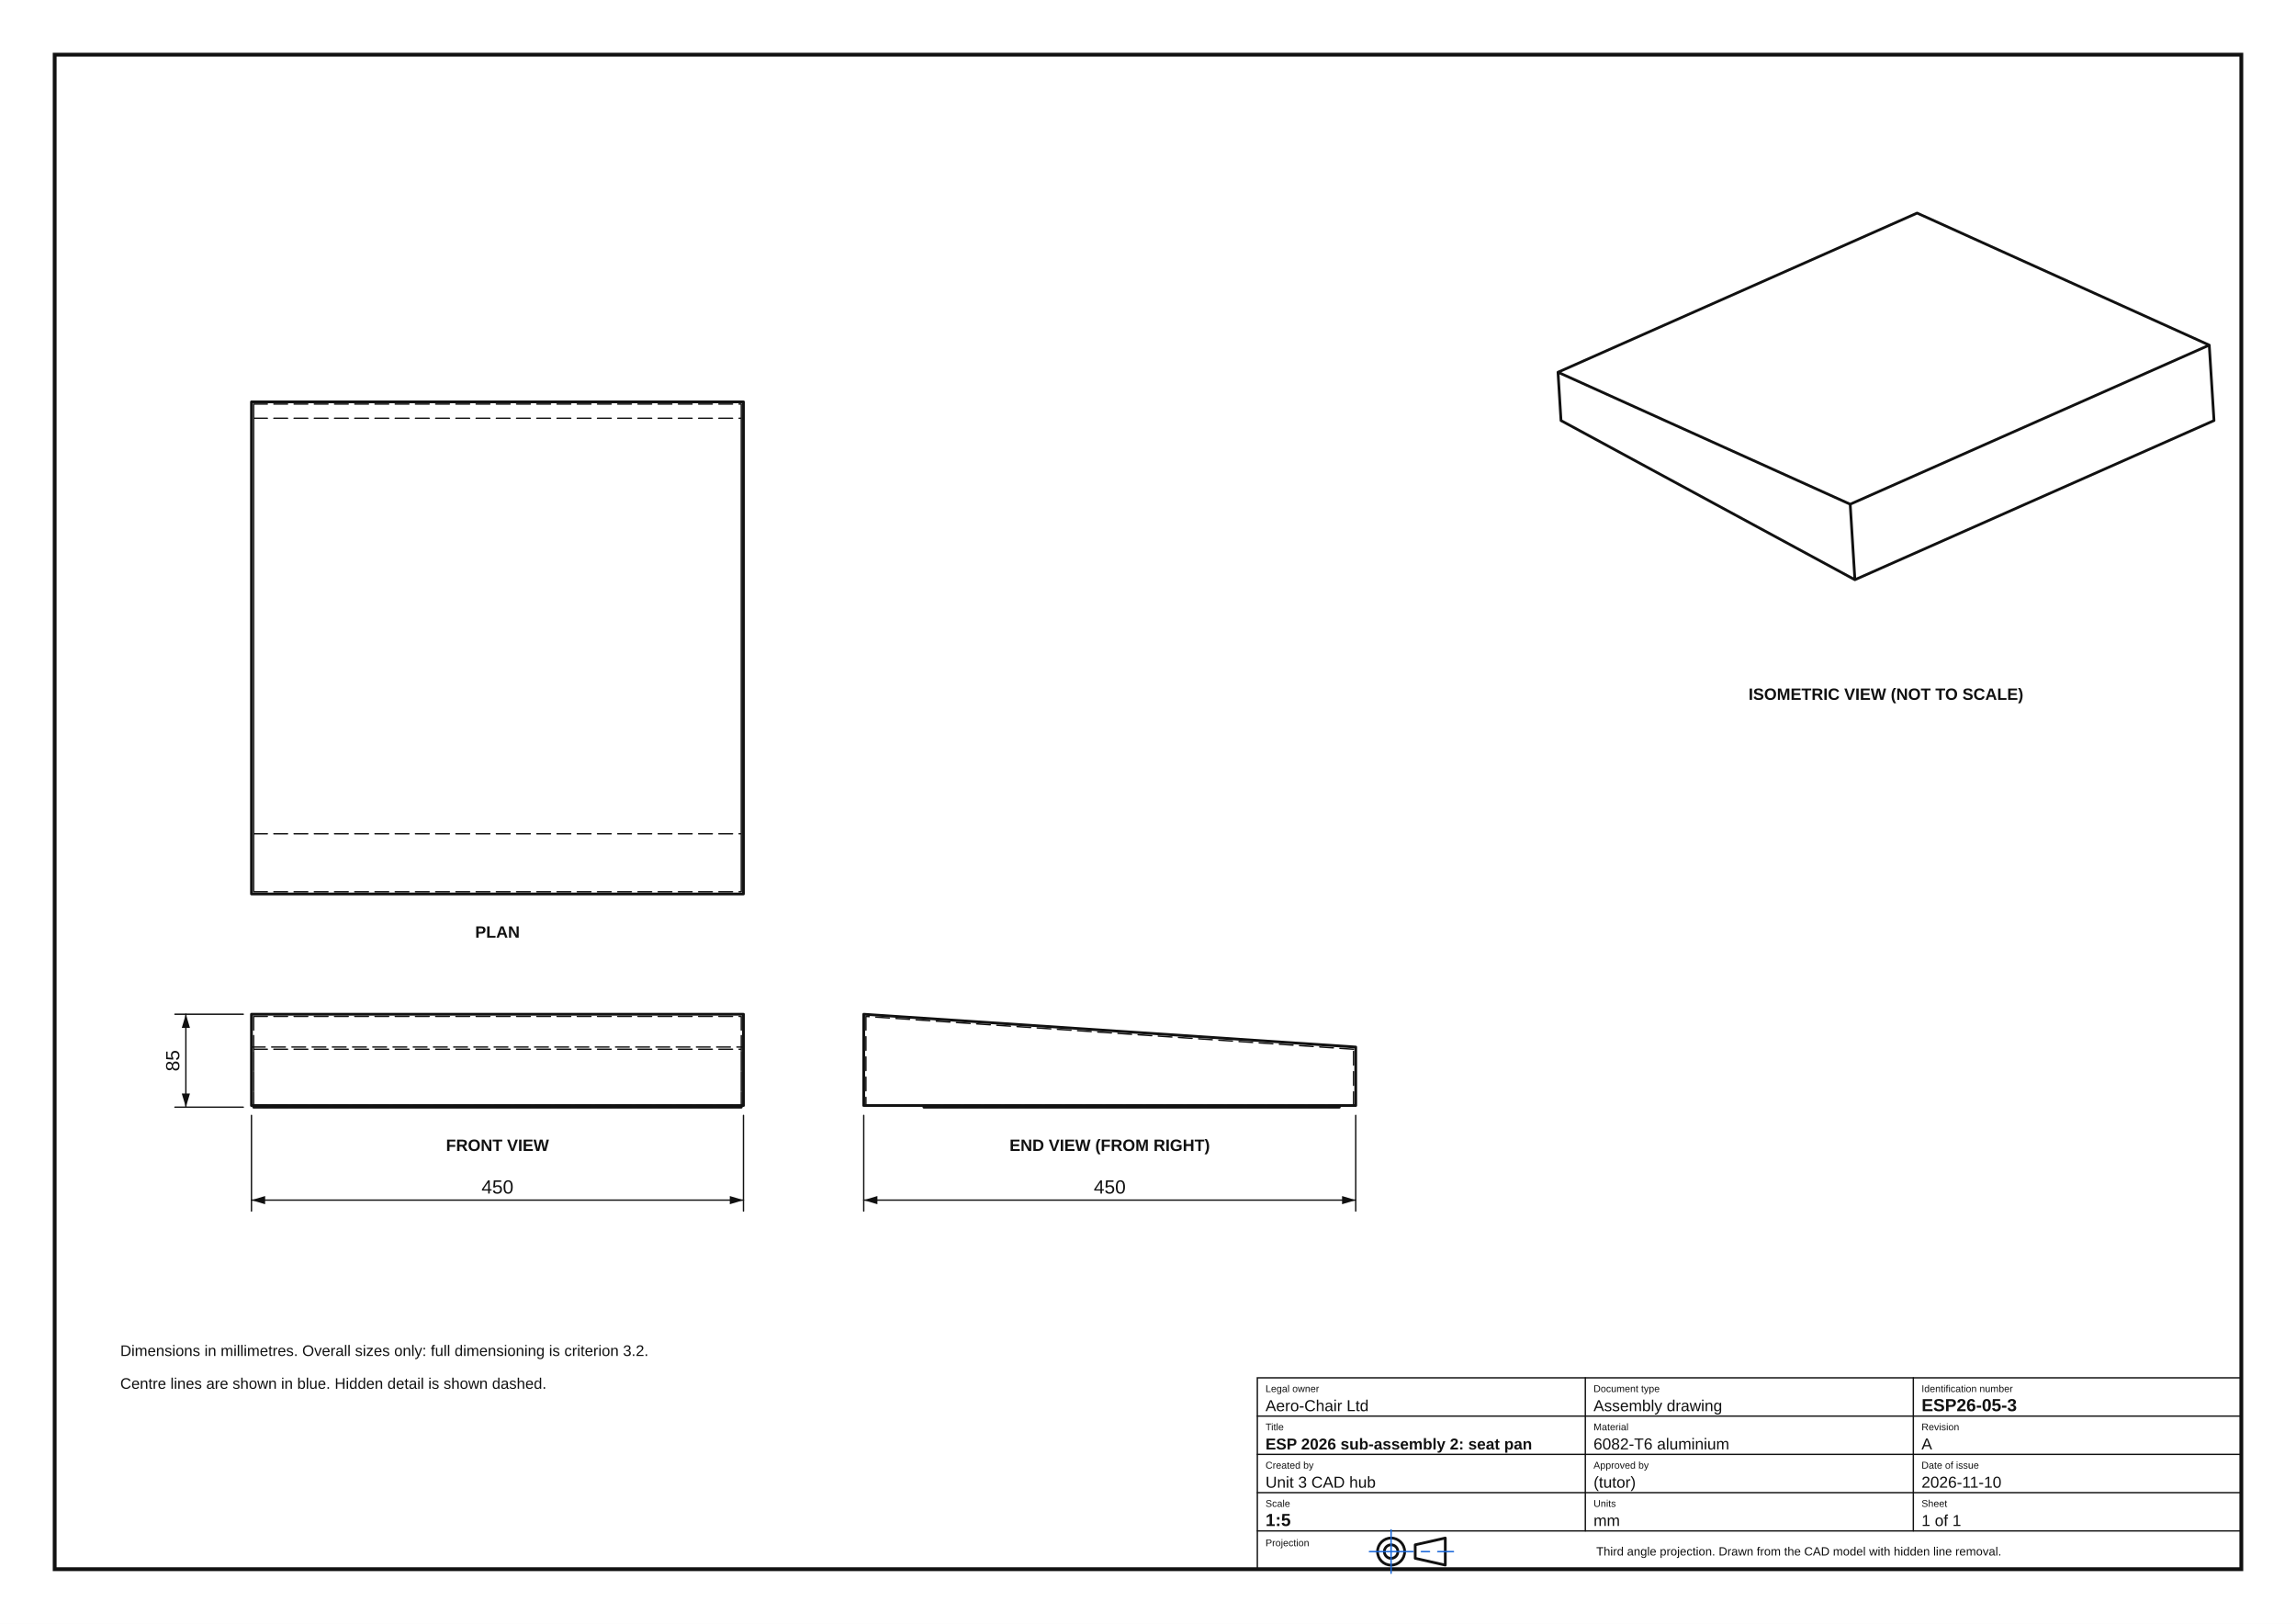
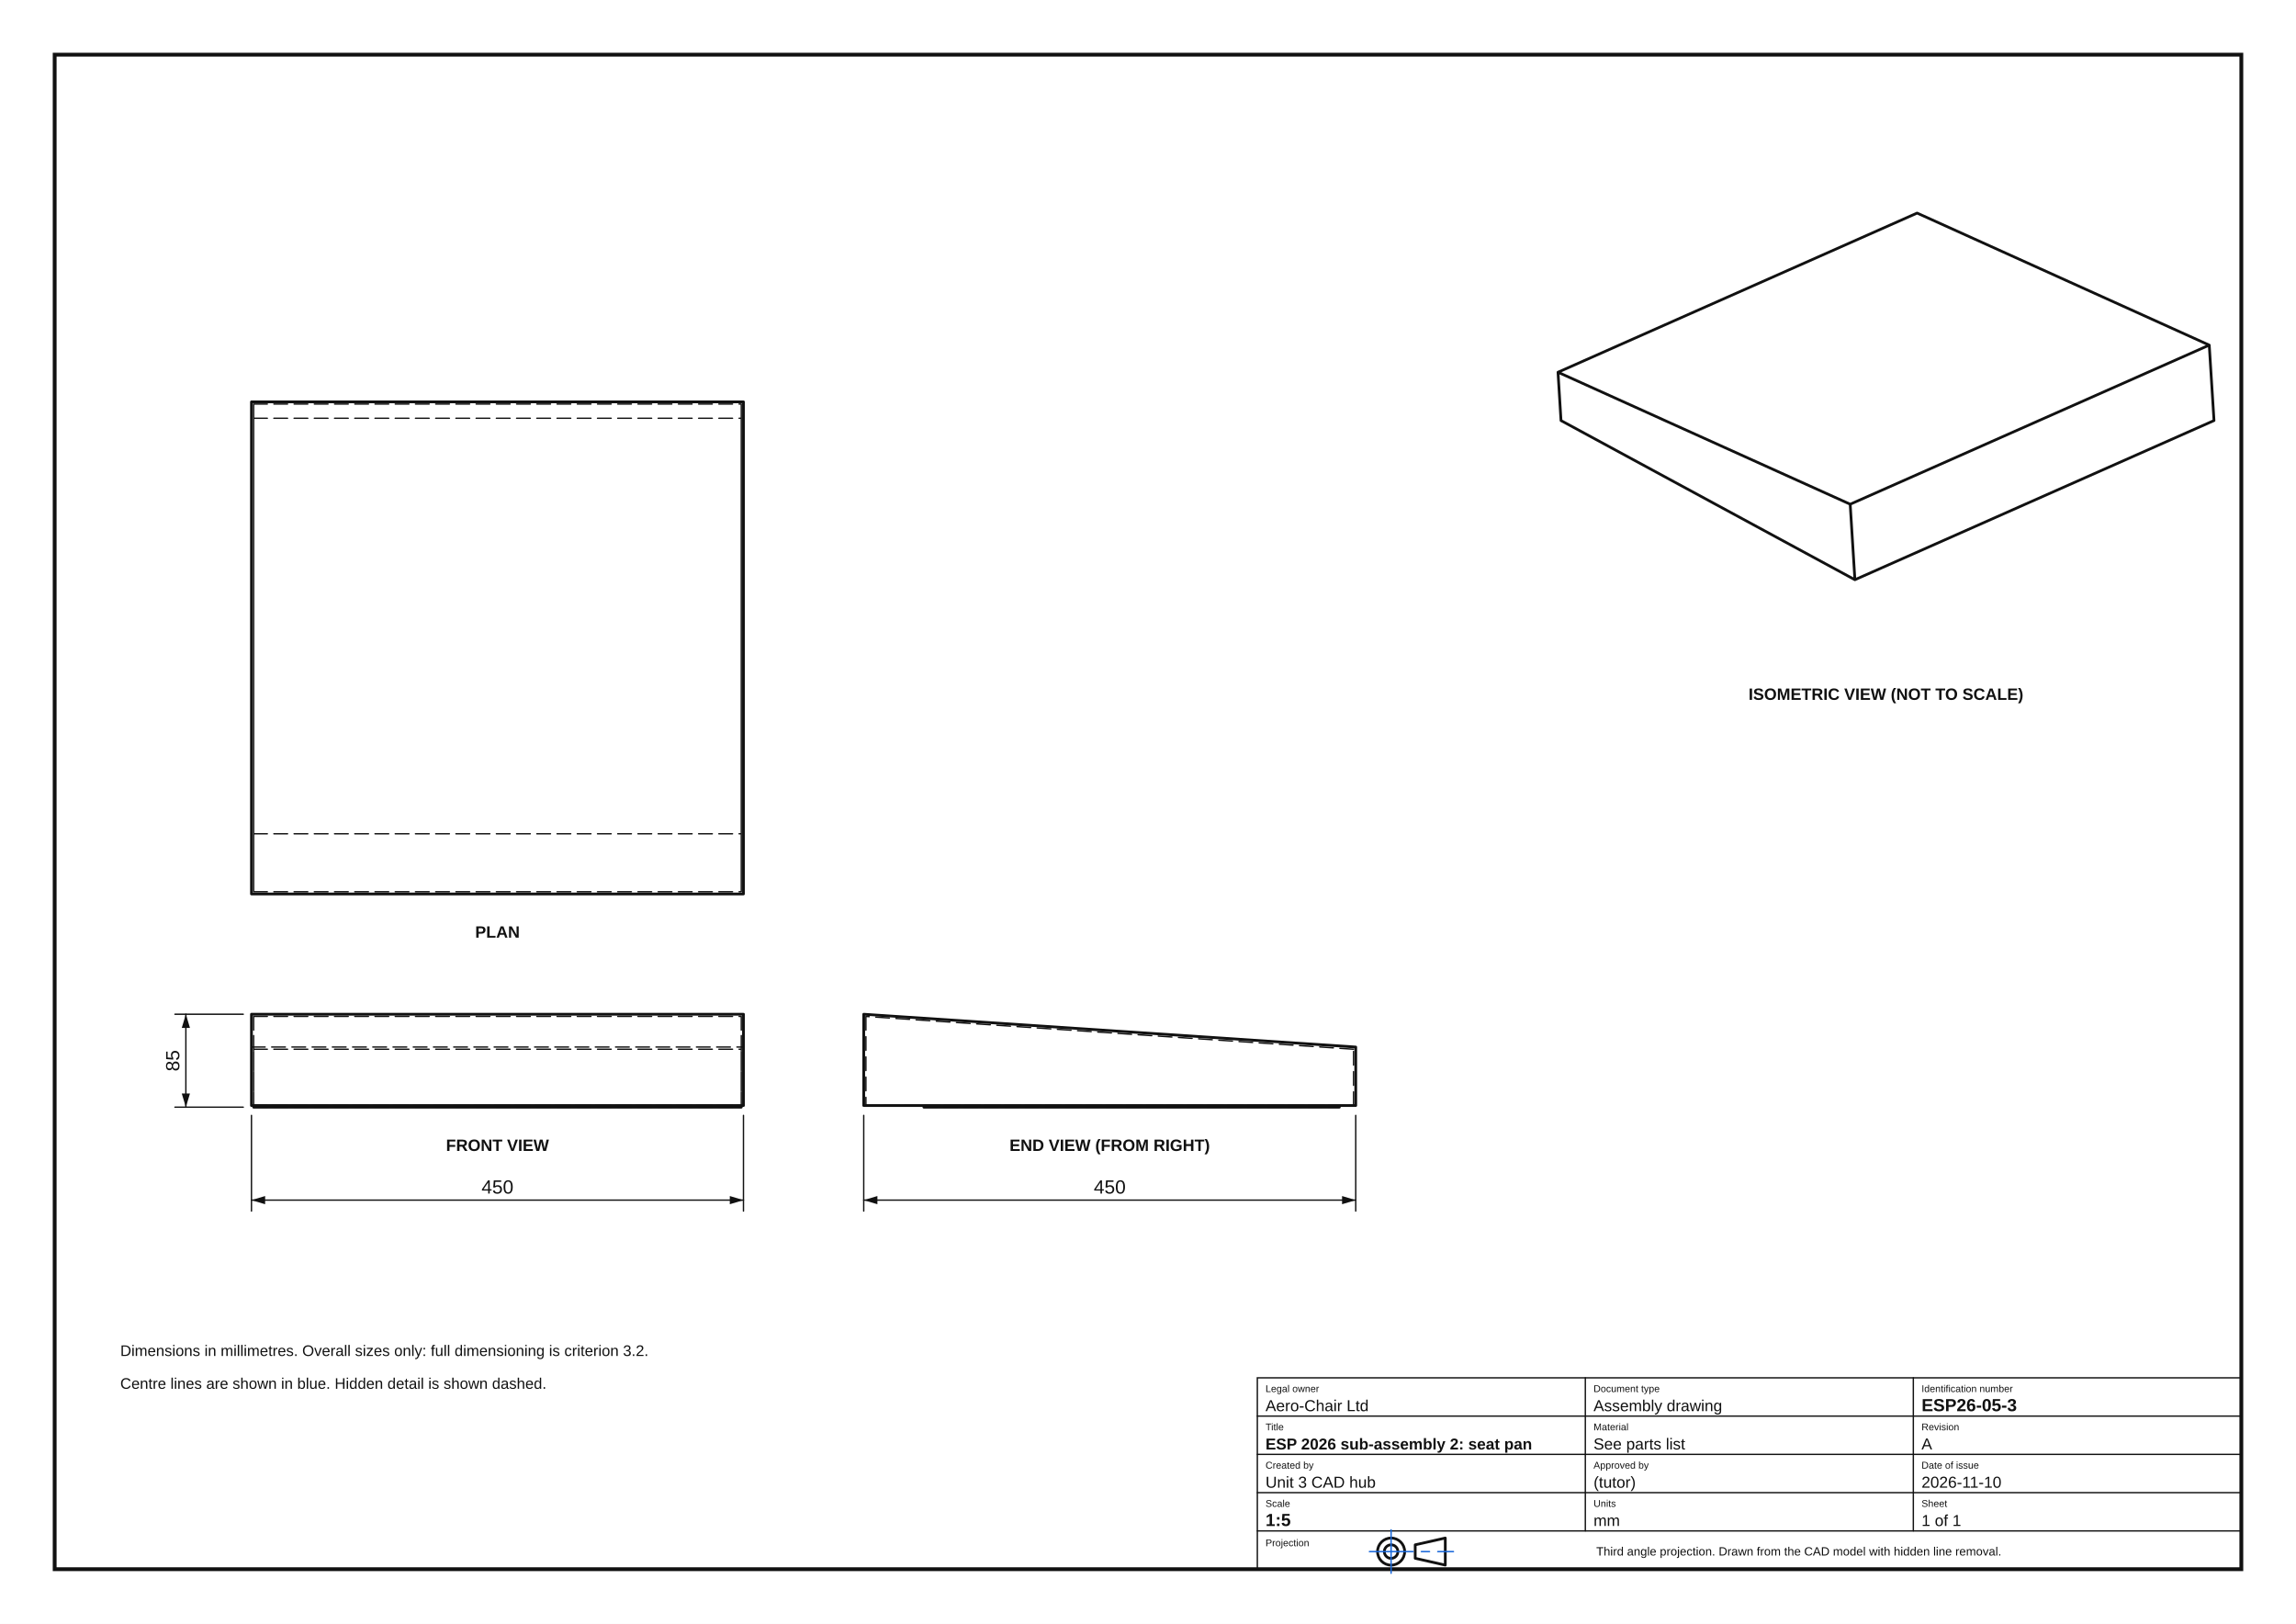
<svg xmlns="http://www.w3.org/2000/svg" width="420mm" height="297mm" viewBox="0 0 420 297">
  <style>path,line,circle,polygon{fill:none;stroke:#111;stroke-linecap:round;stroke-linejoin:round}.vis{stroke-width:0.5}.hid{stroke-width:0.25;stroke-dasharray:2.5,1.2}.ctr{stroke-width:0.25;stroke-dasharray:8,1.5,1.5,1.5;stroke:#1565D8}.dim{stroke-width:0.25}.thin{stroke-width:0.25}.hat{stroke-width:0.18}.bord{stroke-width:0.7}.cut{stroke-width:0.25;stroke-dasharray:8,1.5,1.5,1.5}.cutend{stroke-width:0.7}rect.bord,rect.thin{fill:none;stroke:#111}text{font-family:Arial,Helvetica,sans-serif;fill:#111}.arrow{fill:#111;stroke:none}</style>
  <rect x="0" y="0" width="420" height="297" fill="#fff" stroke="none" />
  <path class="hid" d="M46.40,202.50 L46.40,202.20 M135.60,202.50 L135.60,202.20 M46.40,202.20 L135.60,202.20 M46.40,202.50 L135.60,202.50 M46.40,202.20 L135.60,202.20 M46.40,202.20 L135.60,202.20 M46.40,202.20 L135.60,202.20 M46.40,191.90 L135.60,191.90 M46.40,202.20 L46.40,191.90 M135.60,202.20 L135.60,191.90 M46.40,185.90 L135.60,185.90 M46.40,191.90 L46.40,185.90 M135.60,191.90 L135.60,185.90 M46.40,185.90 L46.40,202.20 M135.60,185.90 L135.60,202.20 M46.00,202.20 L136.00,202.20 M46.40,202.20 L135.60,202.20 M46.40,202.20 L135.60,202.20 M46.00,202.20 L46.00,191.50 M46.00,191.50 L46.00,185.50 M136.00,202.20 L136.00,191.50 M136.00,191.50 L136.00,185.50 M46.00,191.50 L136.00,191.50 M46.40,185.90 L135.60,185.90 M46.40,185.90 L46.40,202.20 M135.60,185.90 L135.60,202.20 M135.60,202.20 L135.60,191.90 M135.60,191.90 L135.60,185.90 M46.40,191.90 L135.60,191.90 M46.40,202.20 L46.40,191.90 M46.40,191.90 L46.40,185.90" />
  <path class="vis" d="M46.40,202.50 L46.40,202.20 M135.60,202.50 L135.60,202.20 M46.40,202.50 L135.60,202.50 M46.00,202.20 L136.00,202.20 M46.00,185.50 L136.00,185.50 M46.00,185.50 L46.00,202.20 M136.00,185.50 L136.00,202.20" />
  <text x="91.00" y="210.50" font-size="3.00" text-anchor="middle" font-weight="bold">FRONT VIEW</text>
  <path class="hid" d="M46.40,152.50 L46.40,76.50 M46.40,152.50 L46.40,76.50 M135.60,152.50 L135.60,76.50 M135.60,152.50 L135.60,76.50 M46.40,152.50 L135.60,152.50 M46.40,152.50 L135.60,152.50 M46.40,76.50 L135.60,76.50 M46.40,76.50 L135.60,76.50 M46.40,163.10 L135.60,163.10 M46.40,73.90 L135.60,73.90 M46.40,163.10 L46.40,73.90 M135.60,163.10 L135.60,73.90 M46.40,73.90 L135.60,73.90 M46.40,163.10 L135.60,163.10 M46.40,73.90 L46.40,163.10 M135.60,73.90 L135.60,163.10 M46.00,163.50 L136.00,163.50 M46.00,163.50 L46.00,73.50 M136.00,163.50 L136.00,73.50 M46.00,73.50 L136.00,73.50 M46.40,163.10 L135.60,163.10 M135.60,163.10 L135.60,73.90 M46.40,73.90 L135.60,73.90 M46.40,163.10 L46.40,73.90 M46.40,163.10 L135.60,163.10 M135.60,73.90 L135.60,163.10 M46.40,73.90 L135.60,73.90 M46.40,73.90 L46.40,163.10" />
  <path class="vis" d="M46.00,163.50 L136.00,163.50 M46.00,73.50 L46.00,163.50 M136.00,73.50 L136.00,163.50 M46.00,73.50 L136.00,73.50" />
  <text x="91.00" y="171.50" font-size="3.00" text-anchor="middle" font-weight="bold">PLAN</text>
  <path class="hid" d="M169.00,202.50 L169.00,202.20 M169.00,202.20 L245.00,202.20 M245.00,202.50 L245.00,202.20 M169.00,202.50 L245.00,202.50 M169.00,202.20 L245.00,202.20 M158.40,202.20 L247.60,202.20 M158.40,202.20 L247.60,202.20 M247.60,202.20 L247.60,191.90 M247.60,202.20 L247.60,191.90 M247.60,191.90 L158.40,185.90 M247.60,191.90 L158.40,185.90 M158.40,185.90 L158.40,202.20 M158.40,185.90 L158.40,202.20 M158.00,202.20 L248.00,202.20 M158.40,202.20 L247.60,202.20 M158.40,202.20 L247.60,202.20 M158.00,185.50 L158.00,202.20 M248.00,202.20 L248.00,191.50 M248.00,191.50 L158.00,185.50 M158.40,185.90 L158.40,202.20 M158.40,185.90 L158.40,202.20 M247.60,202.20 L247.60,191.90 M247.60,191.90 L158.40,185.90 M247.60,202.20 L247.60,191.90 M247.60,191.90 L158.40,185.90" />
  <path class="vis" d="M169.00,202.50 L169.00,202.20 M245.00,202.50 L245.00,202.20 M169.00,202.50 L245.00,202.50 M158.00,202.20 L248.00,202.20 M158.00,185.50 L158.00,202.20 M248.00,202.20 L248.00,191.50 M248.00,191.50 L158.00,185.50" />
  <text x="203.00" y="210.50" font-size="3.00" text-anchor="middle" font-weight="bold">END VIEW (FROM RIGHT)</text>
  <path class="vis" d="M339.31,106.03 L405.00,76.92 M339.31,106.03 L285.55,76.92 M338.45,92.22 L404.13,63.12 M338.45,92.22 L339.31,106.03 M404.13,63.12 L405.00,76.92 M285.55,76.92 L285.00,68.08 M285.00,68.08 L338.45,92.22 M350.69,38.97 L404.13,63.12 M285.00,68.08 L350.69,38.97" />
  <text x="345.00" y="128.00" font-size="3.00" text-anchor="middle" font-weight="bold">ISOMETRIC VIEW (NOT TO SCALE)</text>
  <line class="dim" x1="46.00" y1="204.00" x2="46.00" y2="221.50" />
  <line class="dim" x1="136.00" y1="204.00" x2="136.00" y2="221.50" />
  <line class="dim" x1="46.00" y1="219.50" x2="136.00" y2="219.50" />
  <polygon class="arrow" points="46.00,219.50 48.50,220.25 48.50,218.75" />
  <polygon class="arrow" points="136.00,219.50 133.50,218.75 133.50,220.25" />
  <text x="91.00" y="218.30" font-size="3.50" text-anchor="middle" font-weight="normal">450</text>
  <line class="dim" x1="44.50" y1="185.50" x2="32.00" y2="185.50" />
  <line class="dim" x1="44.50" y1="202.50" x2="32.00" y2="202.50" />
  <line class="dim" x1="34.00" y1="185.50" x2="34.00" y2="202.50" />
  <polygon class="arrow" points="34.00,185.50 33.25,188.00 34.75,188.00" />
  <polygon class="arrow" points="34.00,202.50 34.75,200.00 33.25,200.00" />
  <text x="32.80" y="194.00" font-size="3.50" text-anchor="middle" font-weight="normal" transform="rotate(-90 32.80 194.00)">85</text>
  <line class="dim" x1="158.00" y1="204.00" x2="158.00" y2="221.50" />
  <line class="dim" x1="248.00" y1="204.00" x2="248.00" y2="221.50" />
  <line class="dim" x1="158.00" y1="219.50" x2="248.00" y2="219.50" />
  <polygon class="arrow" points="158.00,219.50 160.50,220.25 160.50,218.75" />
  <polygon class="arrow" points="248.00,219.50 245.50,218.75 245.50,220.25" />
  <text x="203.00" y="218.30" font-size="3.50" text-anchor="middle" font-weight="normal">450</text>
  <text x="22.00" y="248.00" font-size="2.80" text-anchor="start" font-weight="normal">Dimensions in millimetres. Overall sizes only: full dimensioning is criterion 3.2.</text>
  <text x="22.00" y="254.00" font-size="2.80" text-anchor="start" font-weight="normal">Centre lines are shown in blue. Hidden detail is shown dashed.</text>
  <rect class="bord" x="10" y="10" width="400" height="277" />
  <rect class="thin" x="230" y="252" width="180" height="35" />
  <line class="thin" x1="230.00" y1="259.00" x2="410.00" y2="259.00" />
  <line class="thin" x1="230.00" y1="266.00" x2="410.00" y2="266.00" />
  <line class="thin" x1="230.00" y1="273.00" x2="410.00" y2="273.00" />
  <line class="thin" x1="230.00" y1="280.00" x2="410.00" y2="280.00" />
  <line class="thin" x1="290.00" y1="252.00" x2="290.00" y2="280.00" />
  <line class="thin" x1="350.00" y1="252.00" x2="350.00" y2="280.00" />
  <text x="231.50" y="254.60" font-size="1.80" text-anchor="start" font-weight="normal">Legal owner</text>
  <text x="231.50" y="258.10" font-size="2.90" text-anchor="start" font-weight="normal">Aero-Chair Ltd</text>
  <text x="291.50" y="254.60" font-size="1.80" text-anchor="start" font-weight="normal">Document type</text>
  <text x="291.50" y="258.10" font-size="2.90" text-anchor="start" font-weight="normal">Assembly drawing</text>
  <text x="351.50" y="254.60" font-size="1.80" text-anchor="start" font-weight="normal">Identification number</text>
  <text x="351.50" y="258.10" font-size="3.20" text-anchor="start" font-weight="bold">ESP26-05-3</text>
  <text x="231.50" y="261.60" font-size="1.80" text-anchor="start" font-weight="normal">Title</text>
  <text x="231.50" y="265.10" font-size="2.88" text-anchor="start" font-weight="bold">ESP 2026 sub-assembly 2: seat pan</text>
  <text x="291.50" y="261.60" font-size="1.80" text-anchor="start" font-weight="normal">Material</text>
-   <text x="291.50" y="265.10" font-size="2.90" text-anchor="start" font-weight="normal">6082-T6 aluminium</text>
+   <text x="291.50" y="265.10" font-size="2.90" text-anchor="start" font-weight="normal">See parts list</text>
  <text x="351.50" y="261.60" font-size="1.80" text-anchor="start" font-weight="normal">Revision</text>
  <text x="351.50" y="265.10" font-size="2.90" text-anchor="start" font-weight="normal">A</text>
  <text x="231.50" y="268.60" font-size="1.80" text-anchor="start" font-weight="normal">Created by</text>
  <text x="231.50" y="272.10" font-size="2.90" text-anchor="start" font-weight="normal">Unit 3 CAD hub</text>
  <text x="291.50" y="268.60" font-size="1.80" text-anchor="start" font-weight="normal">Approved by</text>
  <text x="291.50" y="272.10" font-size="2.90" text-anchor="start" font-weight="normal">(tutor)</text>
  <text x="351.50" y="268.60" font-size="1.80" text-anchor="start" font-weight="normal">Date of issue</text>
  <text x="351.50" y="272.10" font-size="2.90" text-anchor="start" font-weight="normal">2026-11-10</text>
  <text x="231.50" y="275.60" font-size="1.80" text-anchor="start" font-weight="normal">Scale</text>
  <text x="231.50" y="279.10" font-size="3.20" text-anchor="start" font-weight="bold">1:5</text>
  <text x="291.50" y="275.60" font-size="1.80" text-anchor="start" font-weight="normal">Units</text>
  <text x="291.50" y="279.10" font-size="2.90" text-anchor="start" font-weight="normal">mm</text>
  <text x="351.50" y="275.60" font-size="1.80" text-anchor="start" font-weight="normal">Sheet</text>
  <text x="351.50" y="279.10" font-size="2.90" text-anchor="start" font-weight="normal">1 of 1</text>
  <text x="231.50" y="282.80" font-size="1.80" text-anchor="start" font-weight="normal">Projection</text>
  <polygon class="vis" points="258.88,282.54 264.38,281.30 264.38,286.25 258.88,285.01" />
  <circle class="vis" cx="254.47" cy="283.78" r="2.48" />
  <circle class="vis" cx="254.47" cy="283.78" r="1.24" />
  <line class="ctr" x1="250.50" y1="283.78" x2="265.88" y2="283.78" />
  <line class="ctr" x1="254.47" y1="279.80" x2="254.47" y2="287.75" />
  <text x="292.00" y="284.50" font-size="2.20" text-anchor="start" font-weight="normal">Third angle projection. Drawn from the CAD model with hidden line removal.</text>
</svg>
